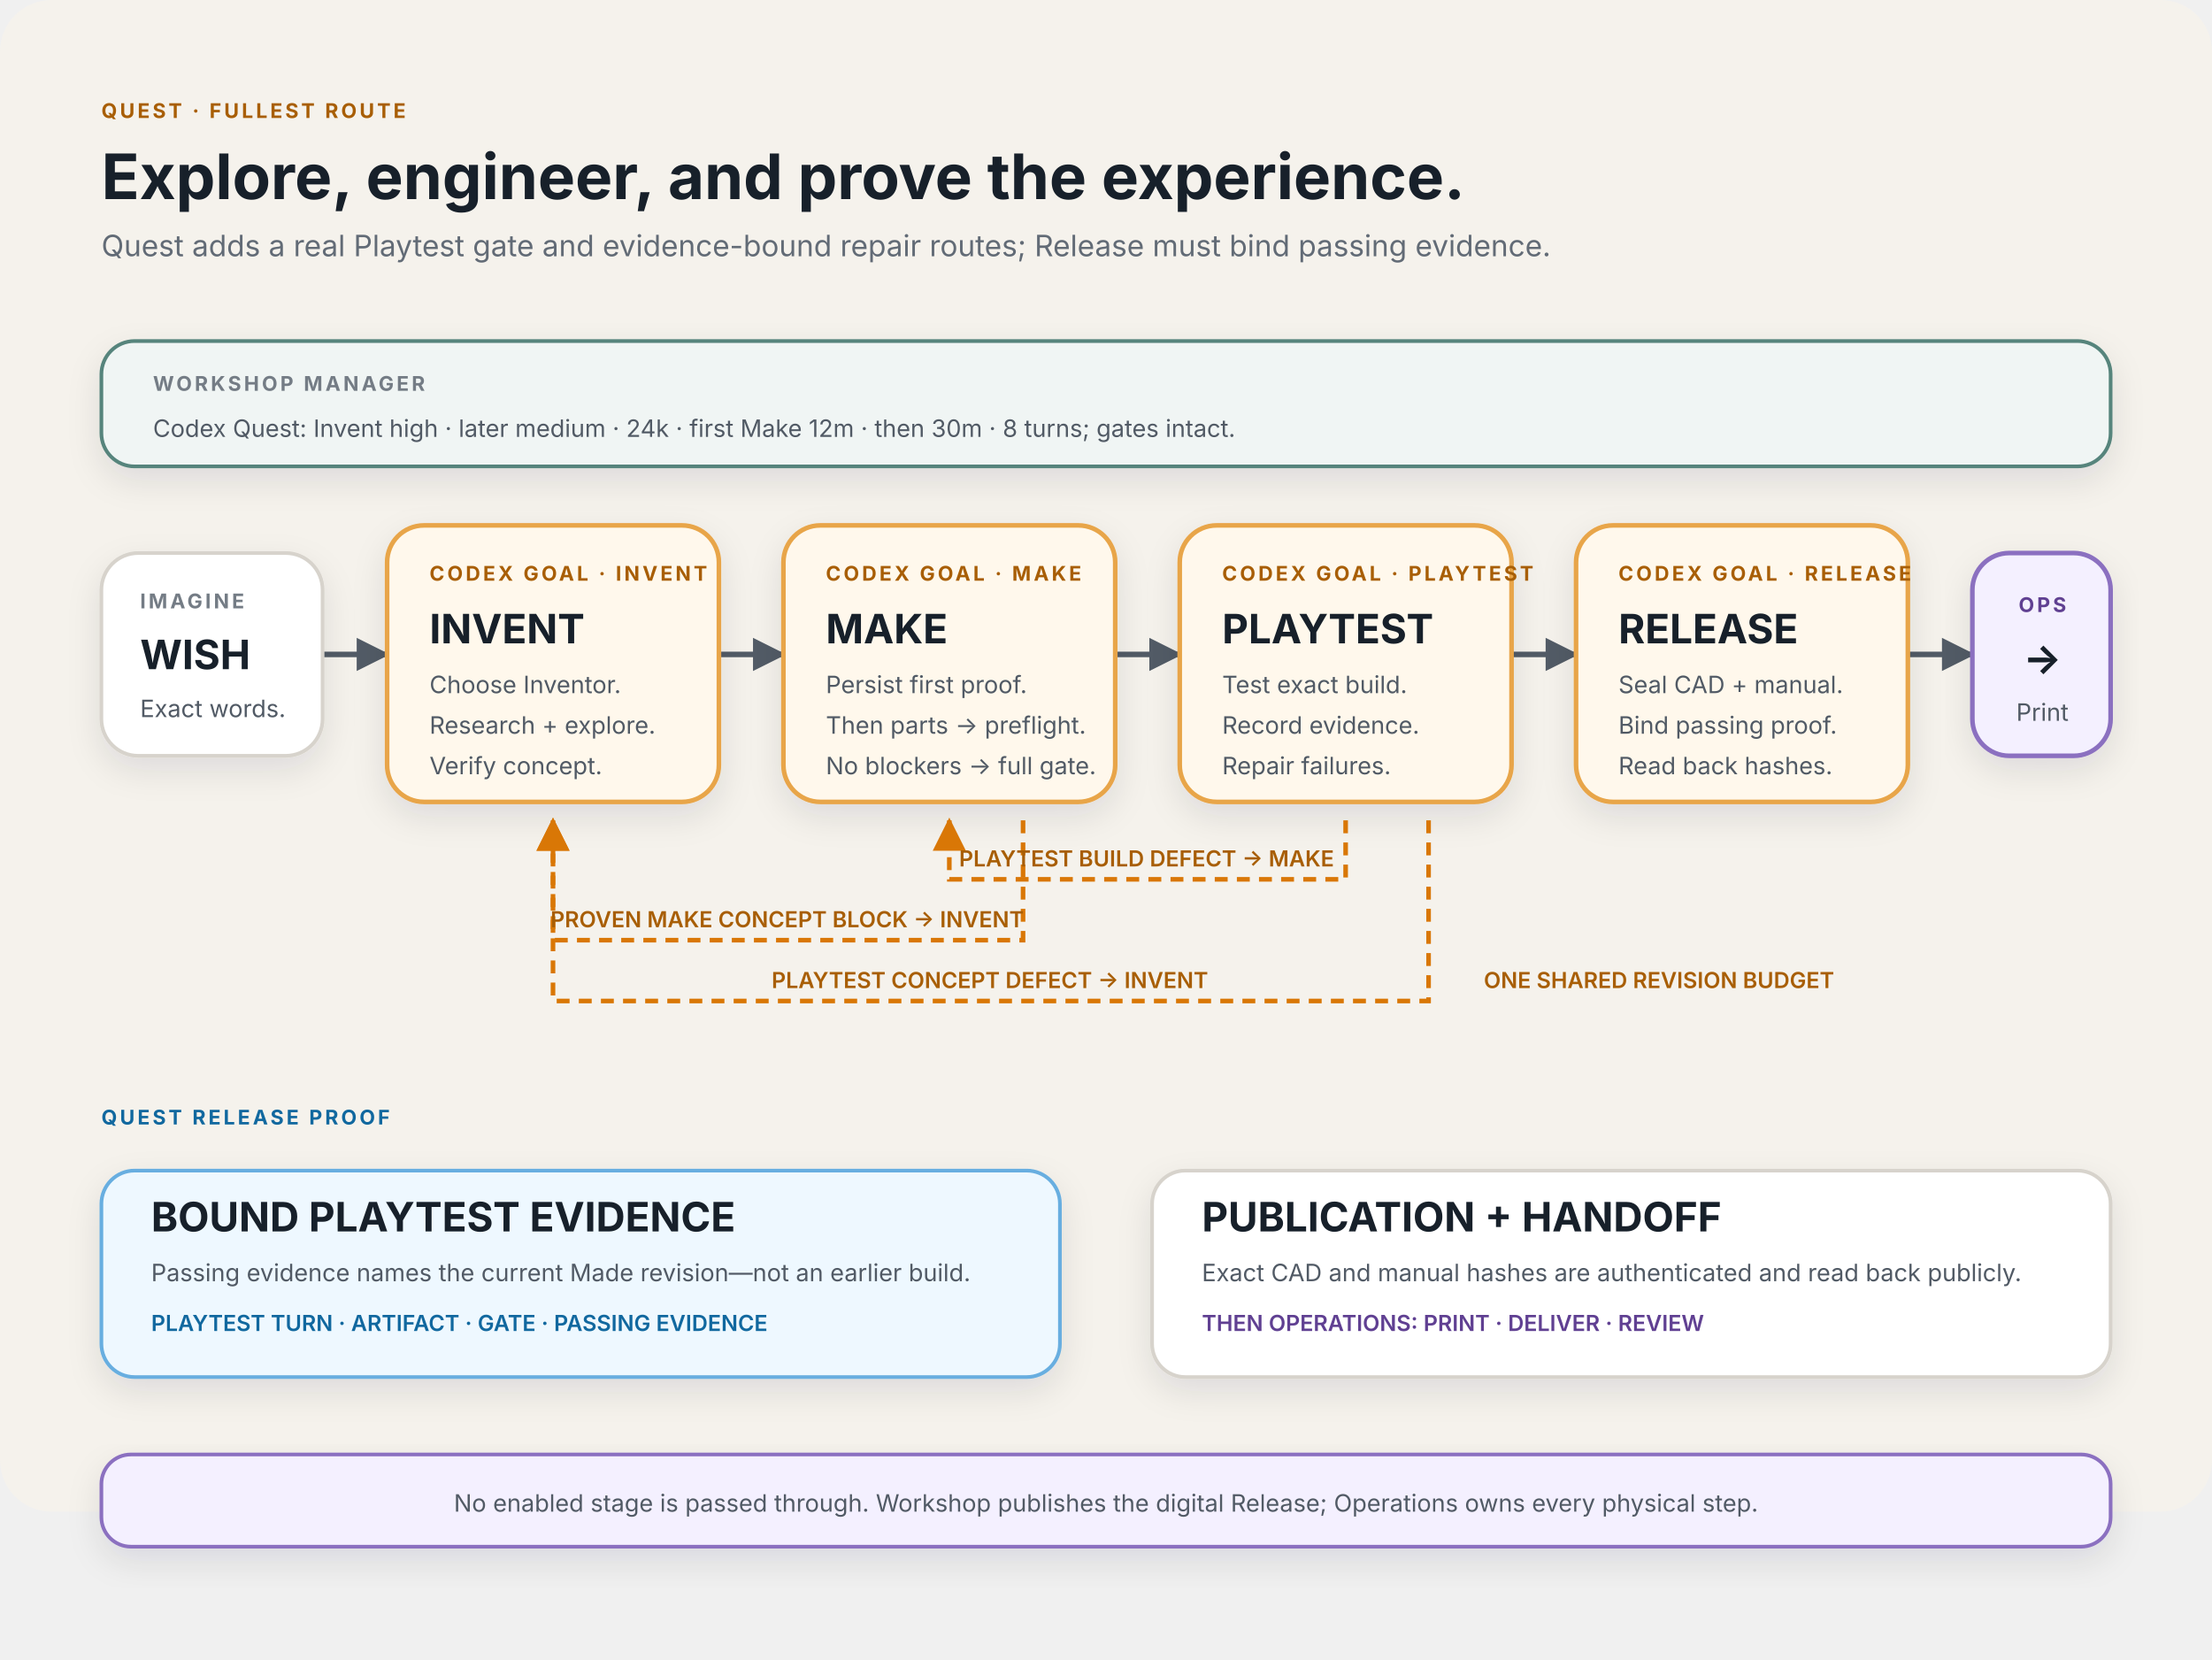
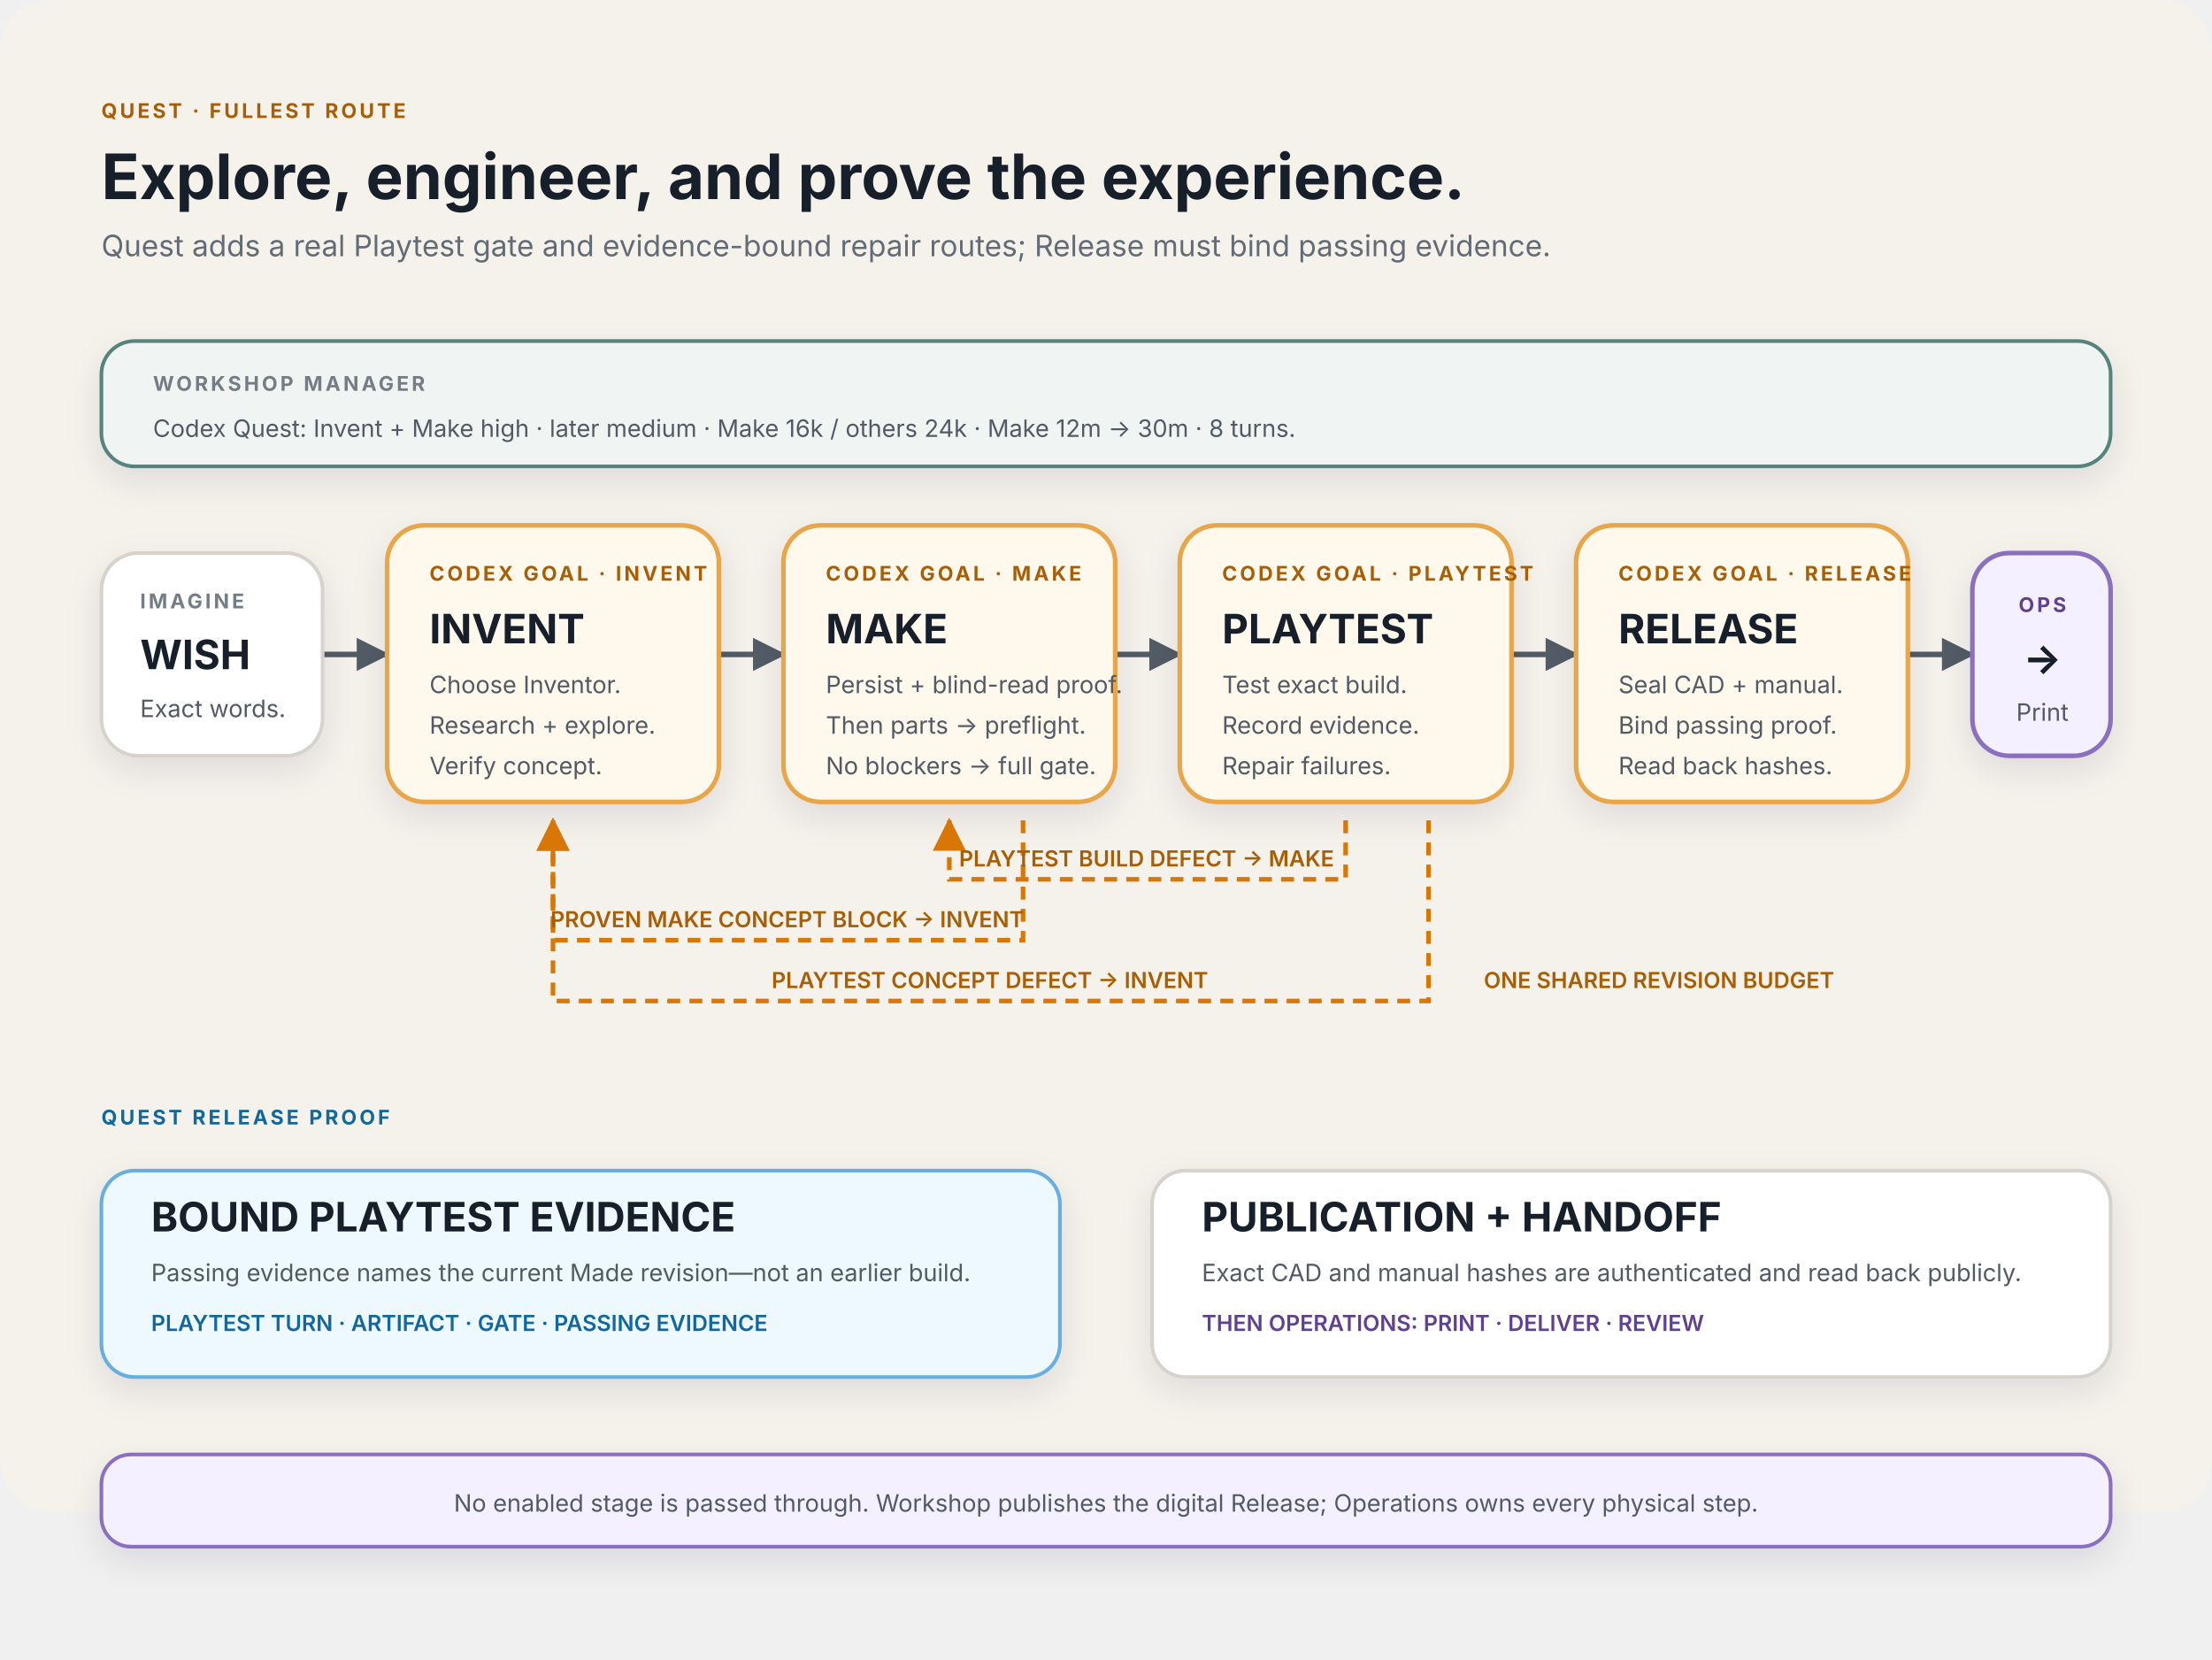
<svg xmlns="http://www.w3.org/2000/svg" viewBox="0 0 1200 900" role="img" aria-labelledby="title description">
  <defs>
    <filter id="shadow" x="-20%" y="-25%" width="140%" height="170%">
      <feDropShadow dx="0" dy="7" stdDeviation="9" flood-color="#17202a" flood-opacity="0.10" />
    </filter>
    <marker id="arrow" viewBox="0 0 12 12" markerWidth="18" markerHeight="18" refX="11" refY="6" orient="auto" markerUnits="userSpaceOnUse" overflow="visible">
      <polygon points="0,0 12,6 0,12" fill="#525b66" />
    </marker>
    <marker id="arrow-repair" viewBox="0 0 12 12" markerWidth="18" markerHeight="18" refX="11" refY="6" orient="auto" markerUnits="userSpaceOnUse" overflow="visible">
      <polygon points="0,0 12,6 0,12" fill="#d97706" />
    </marker>
    <style>
      .title { font: 700 34px -apple-system, BlinkMacSystemFont, "Segoe UI", sans-serif; fill: #17202a; }
      .subtitle { font: 400 16px -apple-system, BlinkMacSystemFont, "Segoe UI", sans-serif; fill: #626b76; }
      .eyebrow { font: 700 11px -apple-system, BlinkMacSystemFont, "Segoe UI", sans-serif; letter-spacing: 1.5px; fill: #747c85; }
      .heading { font: 700 22px -apple-system, BlinkMacSystemFont, "Segoe UI", sans-serif; fill: #17202a; }
      .body { font: 400 13px -apple-system, BlinkMacSystemFont, "Segoe UI", sans-serif; fill: #515a65; }
      .small { font: 600 12px -apple-system, BlinkMacSystemFont, "Segoe UI", sans-serif; fill: #626b76; }
      .route { fill: none; stroke: #525b66; stroke-width: 3; marker-end: url(#arrow); }
      .repair { fill: none; stroke: #d97706; stroke-width: 2.5; stroke-dasharray: 7 5; marker-end: url(#arrow-repair); }
      .node { fill: #ffffff; stroke: #d7d3cc; stroke-width: 2; }
      .manager { fill: #f0f5f4; stroke: #56847c; stroke-width: 2; }
      .active { fill: #fff8ec; stroke: #e8a548; stroke-width: 2.5; }
      .proof { fill: #eef8ff; stroke: #67aee0; stroke-width: 2; }
      .ops { fill: #f4f0ff; stroke: #8b6fc0; stroke-width: 2.5; }
      .orange { fill: #a85e05; }
      .blue { fill: #11689f; }
      .purple { fill: #604092; }
    </style>
  </defs>
  <rect width="1200" height="820" rx="28" fill="#f5f2ec" />
  <text x="55" y="64" class="eyebrow orange">QUEST · FULLEST ROUTE</text>
  <text x="55" y="108" class="title">Explore, engineer, and prove the experience.</text>
  <text x="55" y="139" class="subtitle">Quest adds a real Playtest gate and evidence-bound repair routes; Release must bind passing evidence.</text>
  <g filter="url(#shadow)">
    <rect x="55" y="185" width="1090" height="68" rx="18" class="manager" />
  </g>
  <text x="83" y="212" class="eyebrow" fill="#376b61">WORKSHOP MANAGER</text>
-   <text x="83" y="237" class="body">Codex Quest: Invent high · later medium · 24k · first Make 12m · then 30m · 8 turns; gates intact.</text>
+   <text x="83" y="237" class="body">Codex Quest: Invent + Make high · later medium · Make 16k / others 24k · Make 12m → 30m · 8 turns.</text>
  <path class="route" d="M 175 355 H 210" />
  <path class="route" d="M 390 355 H 425" />
  <path class="route" d="M 605 355 H 640" />
  <path class="route" d="M 820 355 H 855" />
  <path class="route" d="M 1035 355 H 1070" />
  <g filter="url(#shadow)">
    <rect x="55" y="300" width="120" height="110" rx="20" class="node" />
  </g>
  <text x="76" y="330" class="eyebrow">IMAGINE</text>
  <text x="76" y="363" class="heading">WISH</text>
  <text x="76" y="389" class="body">Exact words.</text>
  <g filter="url(#shadow)">
    <rect x="210" y="285" width="180" height="150" rx="20" class="active" />
  </g>
  <text x="233" y="315" class="eyebrow orange">CODEX GOAL · INVENT</text>
  <text x="233" y="349" class="heading">INVENT</text>
  <text x="233" y="376" class="body">Choose Inventor.</text>
  <text x="233" y="398" class="body">Research + explore.</text>
  <text x="233" y="420" class="body">Verify concept.</text>
  <g filter="url(#shadow)">
    <rect x="425" y="285" width="180" height="150" rx="20" class="active" />
  </g>
  <text x="448" y="315" class="eyebrow orange">CODEX GOAL · MAKE</text>
  <text x="448" y="349" class="heading">MAKE</text>
-   <text x="448" y="376" class="body">Persist first proof.</text>
+   <text x="448" y="376" class="body">Persist + blind-read proof.</text>
  <text x="448" y="398" class="body">Then parts → preflight.</text>
  <text x="448" y="420" class="body">No blockers → full gate.</text>
  <g filter="url(#shadow)">
    <rect x="640" y="285" width="180" height="150" rx="20" class="active" />
  </g>
  <text x="663" y="315" class="eyebrow orange">CODEX GOAL · PLAYTEST</text>
  <text x="663" y="349" class="heading">PLAYTEST</text>
  <text x="663" y="376" class="body">Test exact build.</text>
  <text x="663" y="398" class="body">Record evidence.</text>
  <text x="663" y="420" class="body">Repair failures.</text>
  <g filter="url(#shadow)">
    <rect x="855" y="285" width="180" height="150" rx="20" class="active" />
  </g>
  <text x="878" y="315" class="eyebrow orange">CODEX GOAL · RELEASE</text>
  <text x="878" y="349" class="heading">RELEASE</text>
  <text x="878" y="376" class="body">Seal CAD + manual.</text>
  <text x="878" y="398" class="body">Bind passing proof.</text>
  <text x="878" y="420" class="body">Read back hashes.</text>
  <g filter="url(#shadow)">
    <rect x="1070" y="300" width="75" height="110" rx="20" class="ops" />
  </g>
  <text x="1108" y="332" text-anchor="middle" class="eyebrow purple">OPS</text>
  <text x="1108" y="365" text-anchor="middle" class="heading">→</text>
  <text x="1108" y="391" text-anchor="middle" class="body">Print</text>
  <path class="repair" d="M 730 445 V 477 H 515 V 445" />
  <path class="repair" d="M 555 445 V 510 H 300 V 445" />
  <path class="repair" d="M 775 445 V 543 H 300 V 445" />
  <text x="622" y="470" text-anchor="middle" class="small orange">PLAYTEST BUILD DEFECT → MAKE</text>
  <text x="427" y="503" text-anchor="middle" class="small orange">PROVEN MAKE CONCEPT BLOCK → INVENT</text>
  <text x="537" y="536" text-anchor="middle" class="small orange">PLAYTEST CONCEPT DEFECT → INVENT</text>
  <text x="900" y="536" text-anchor="middle" class="small orange">ONE SHARED REVISION BUDGET</text>
  <text x="55" y="610" class="eyebrow blue">QUEST RELEASE PROOF</text>
  <g filter="url(#shadow)">
    <rect x="55" y="635" width="520" height="112" rx="18" class="proof" />
  </g>
  <text x="82" y="668" class="heading">BOUND PLAYTEST EVIDENCE</text>
  <text x="82" y="695" class="body">Passing evidence names the current Made revision—not an earlier build.</text>
  <text x="82" y="722" class="small blue">PLAYTEST TURN · ARTIFACT · GATE · PASSING EVIDENCE</text>
  <g filter="url(#shadow)">
    <rect x="625" y="635" width="520" height="112" rx="18" fill="#ffffff" stroke="#d7d3cc" stroke-width="2" />
  </g>
  <text x="652" y="668" class="heading">PUBLICATION + HANDOFF</text>
  <text x="652" y="695" class="body">Exact CAD and manual hashes are authenticated and read back publicly.</text>
  <text x="652" y="722" class="small purple">THEN OPERATIONS: PRINT · DELIVER · REVIEW</text>
  <g filter="url(#shadow)">
    <rect x="55" y="789" width="1090" height="50" rx="16" fill="#f4f0ff" stroke="#8b6fc0" stroke-width="2" />
  </g>
  <text x="600" y="820" text-anchor="middle" class="body">No enabled stage is passed through. Workshop publishes the digital Release; Operations owns every physical step.</text>
</svg>
